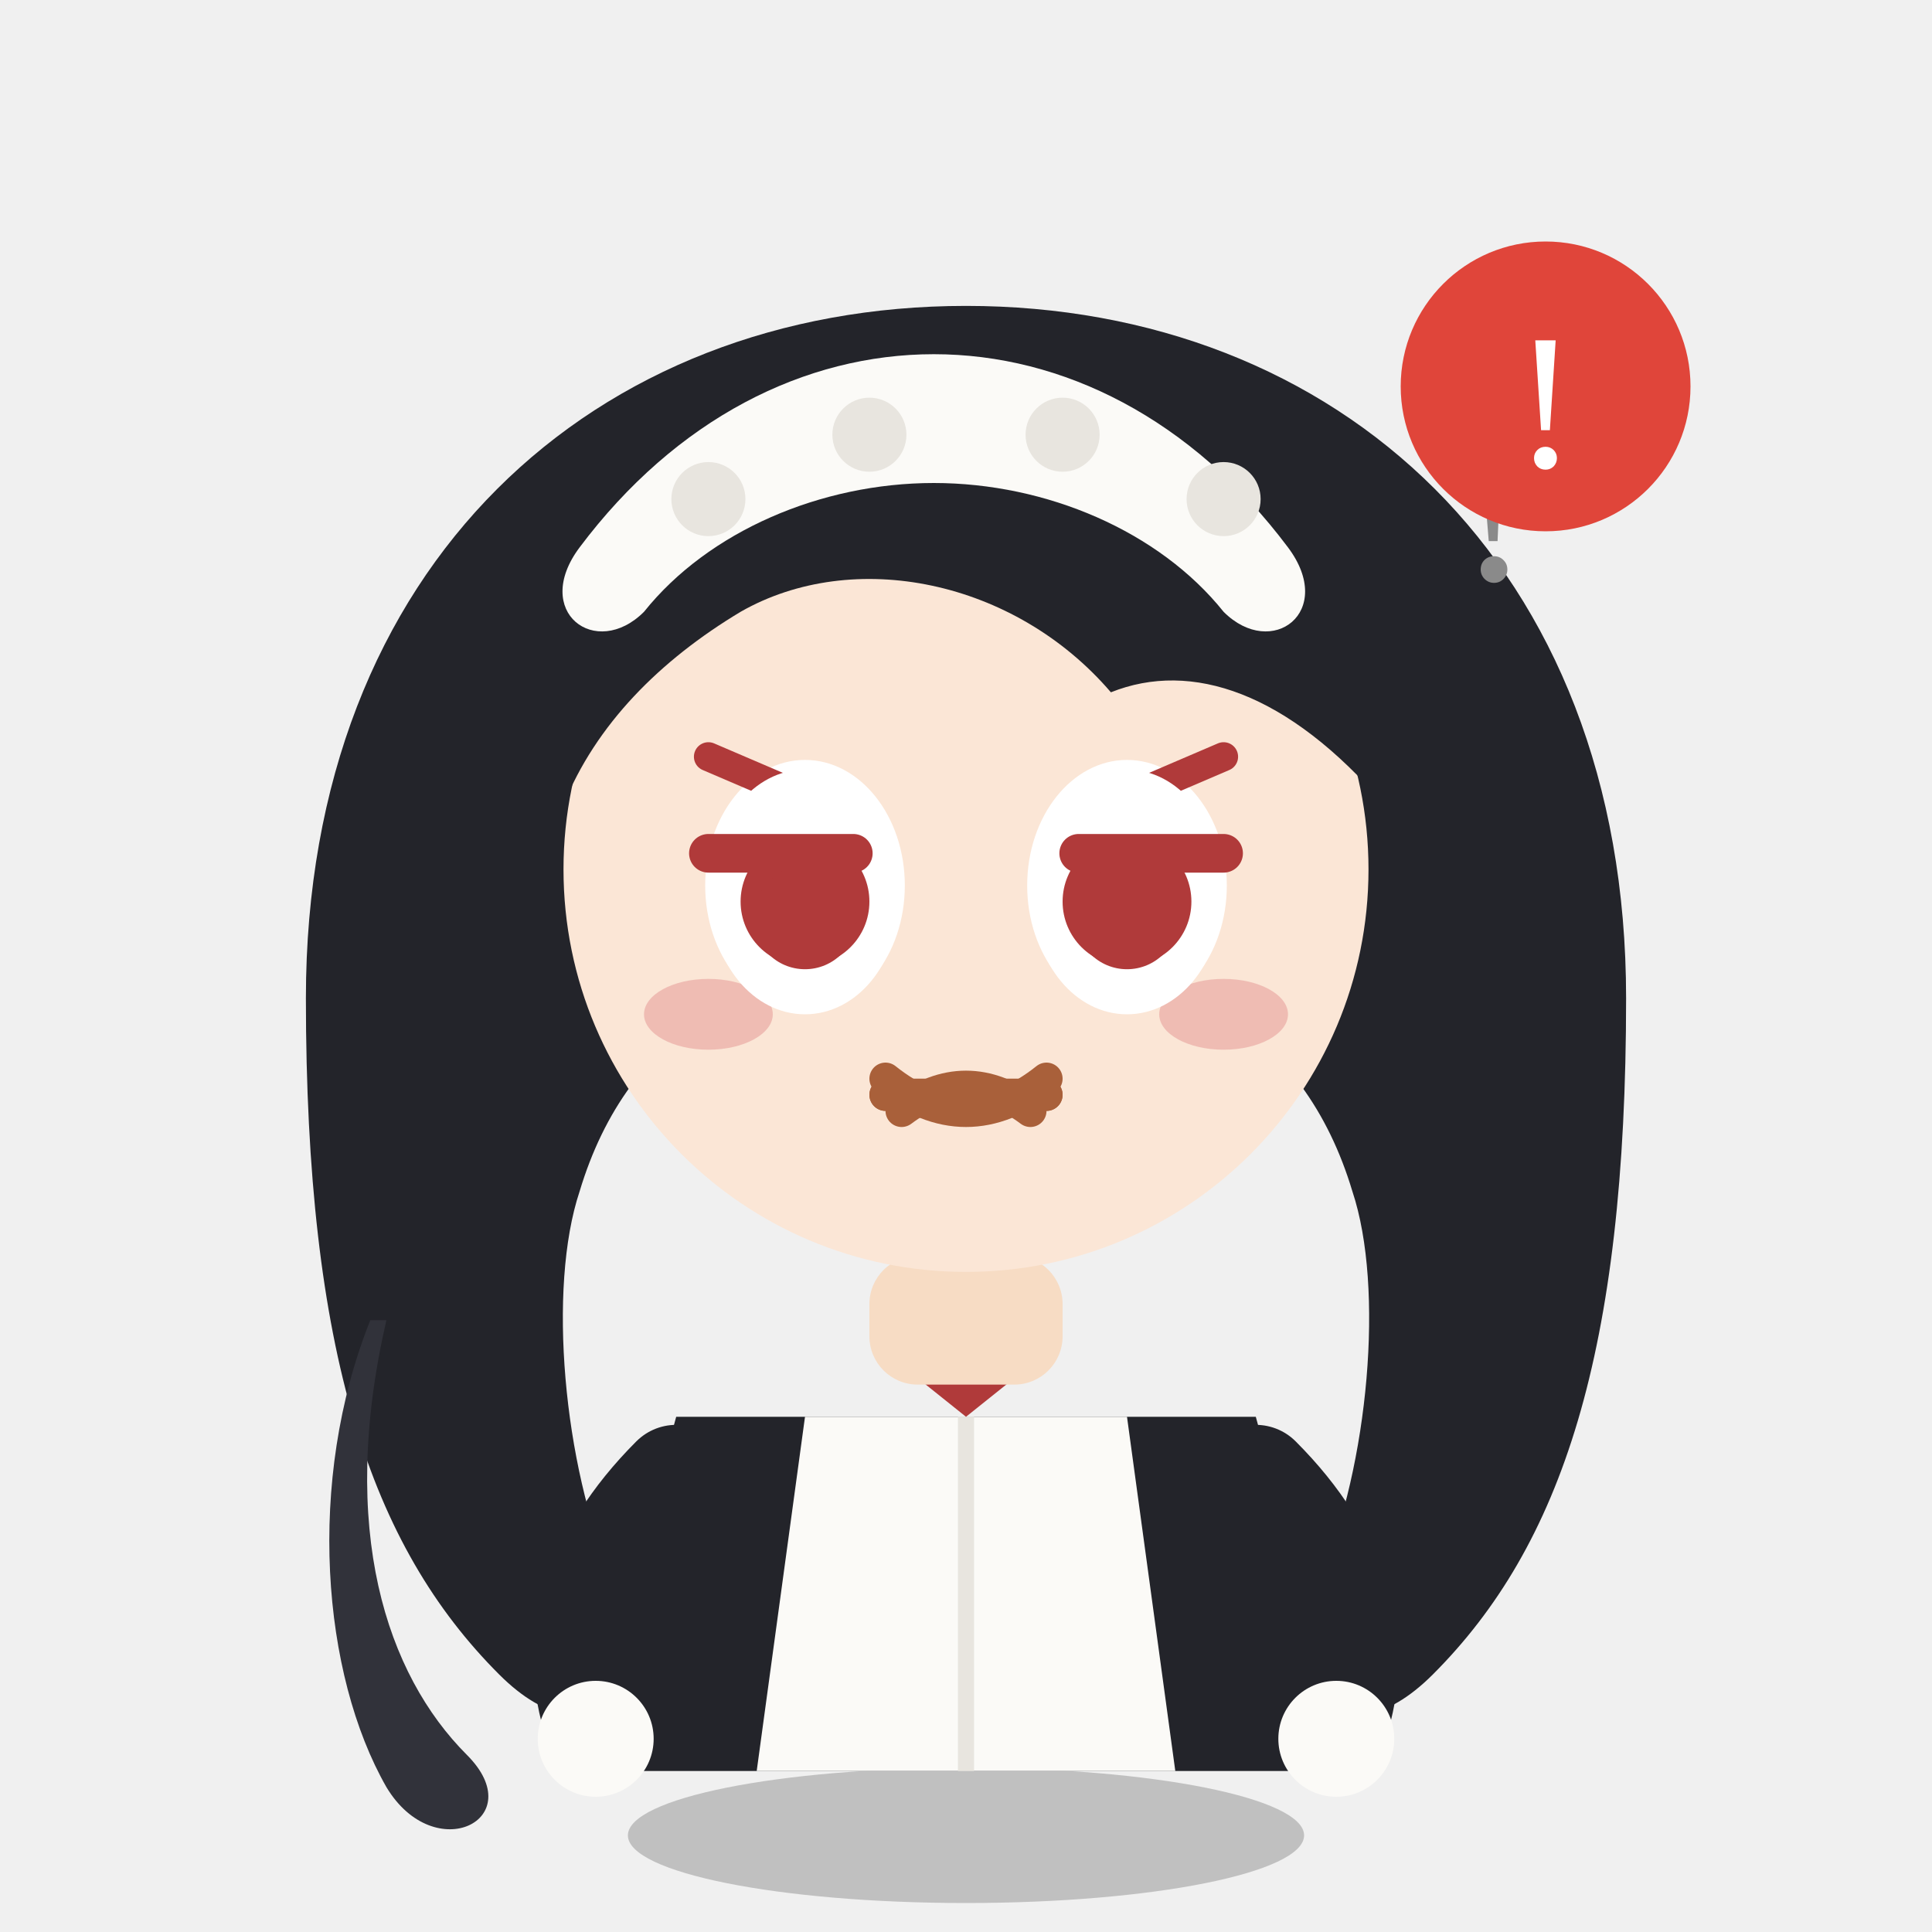
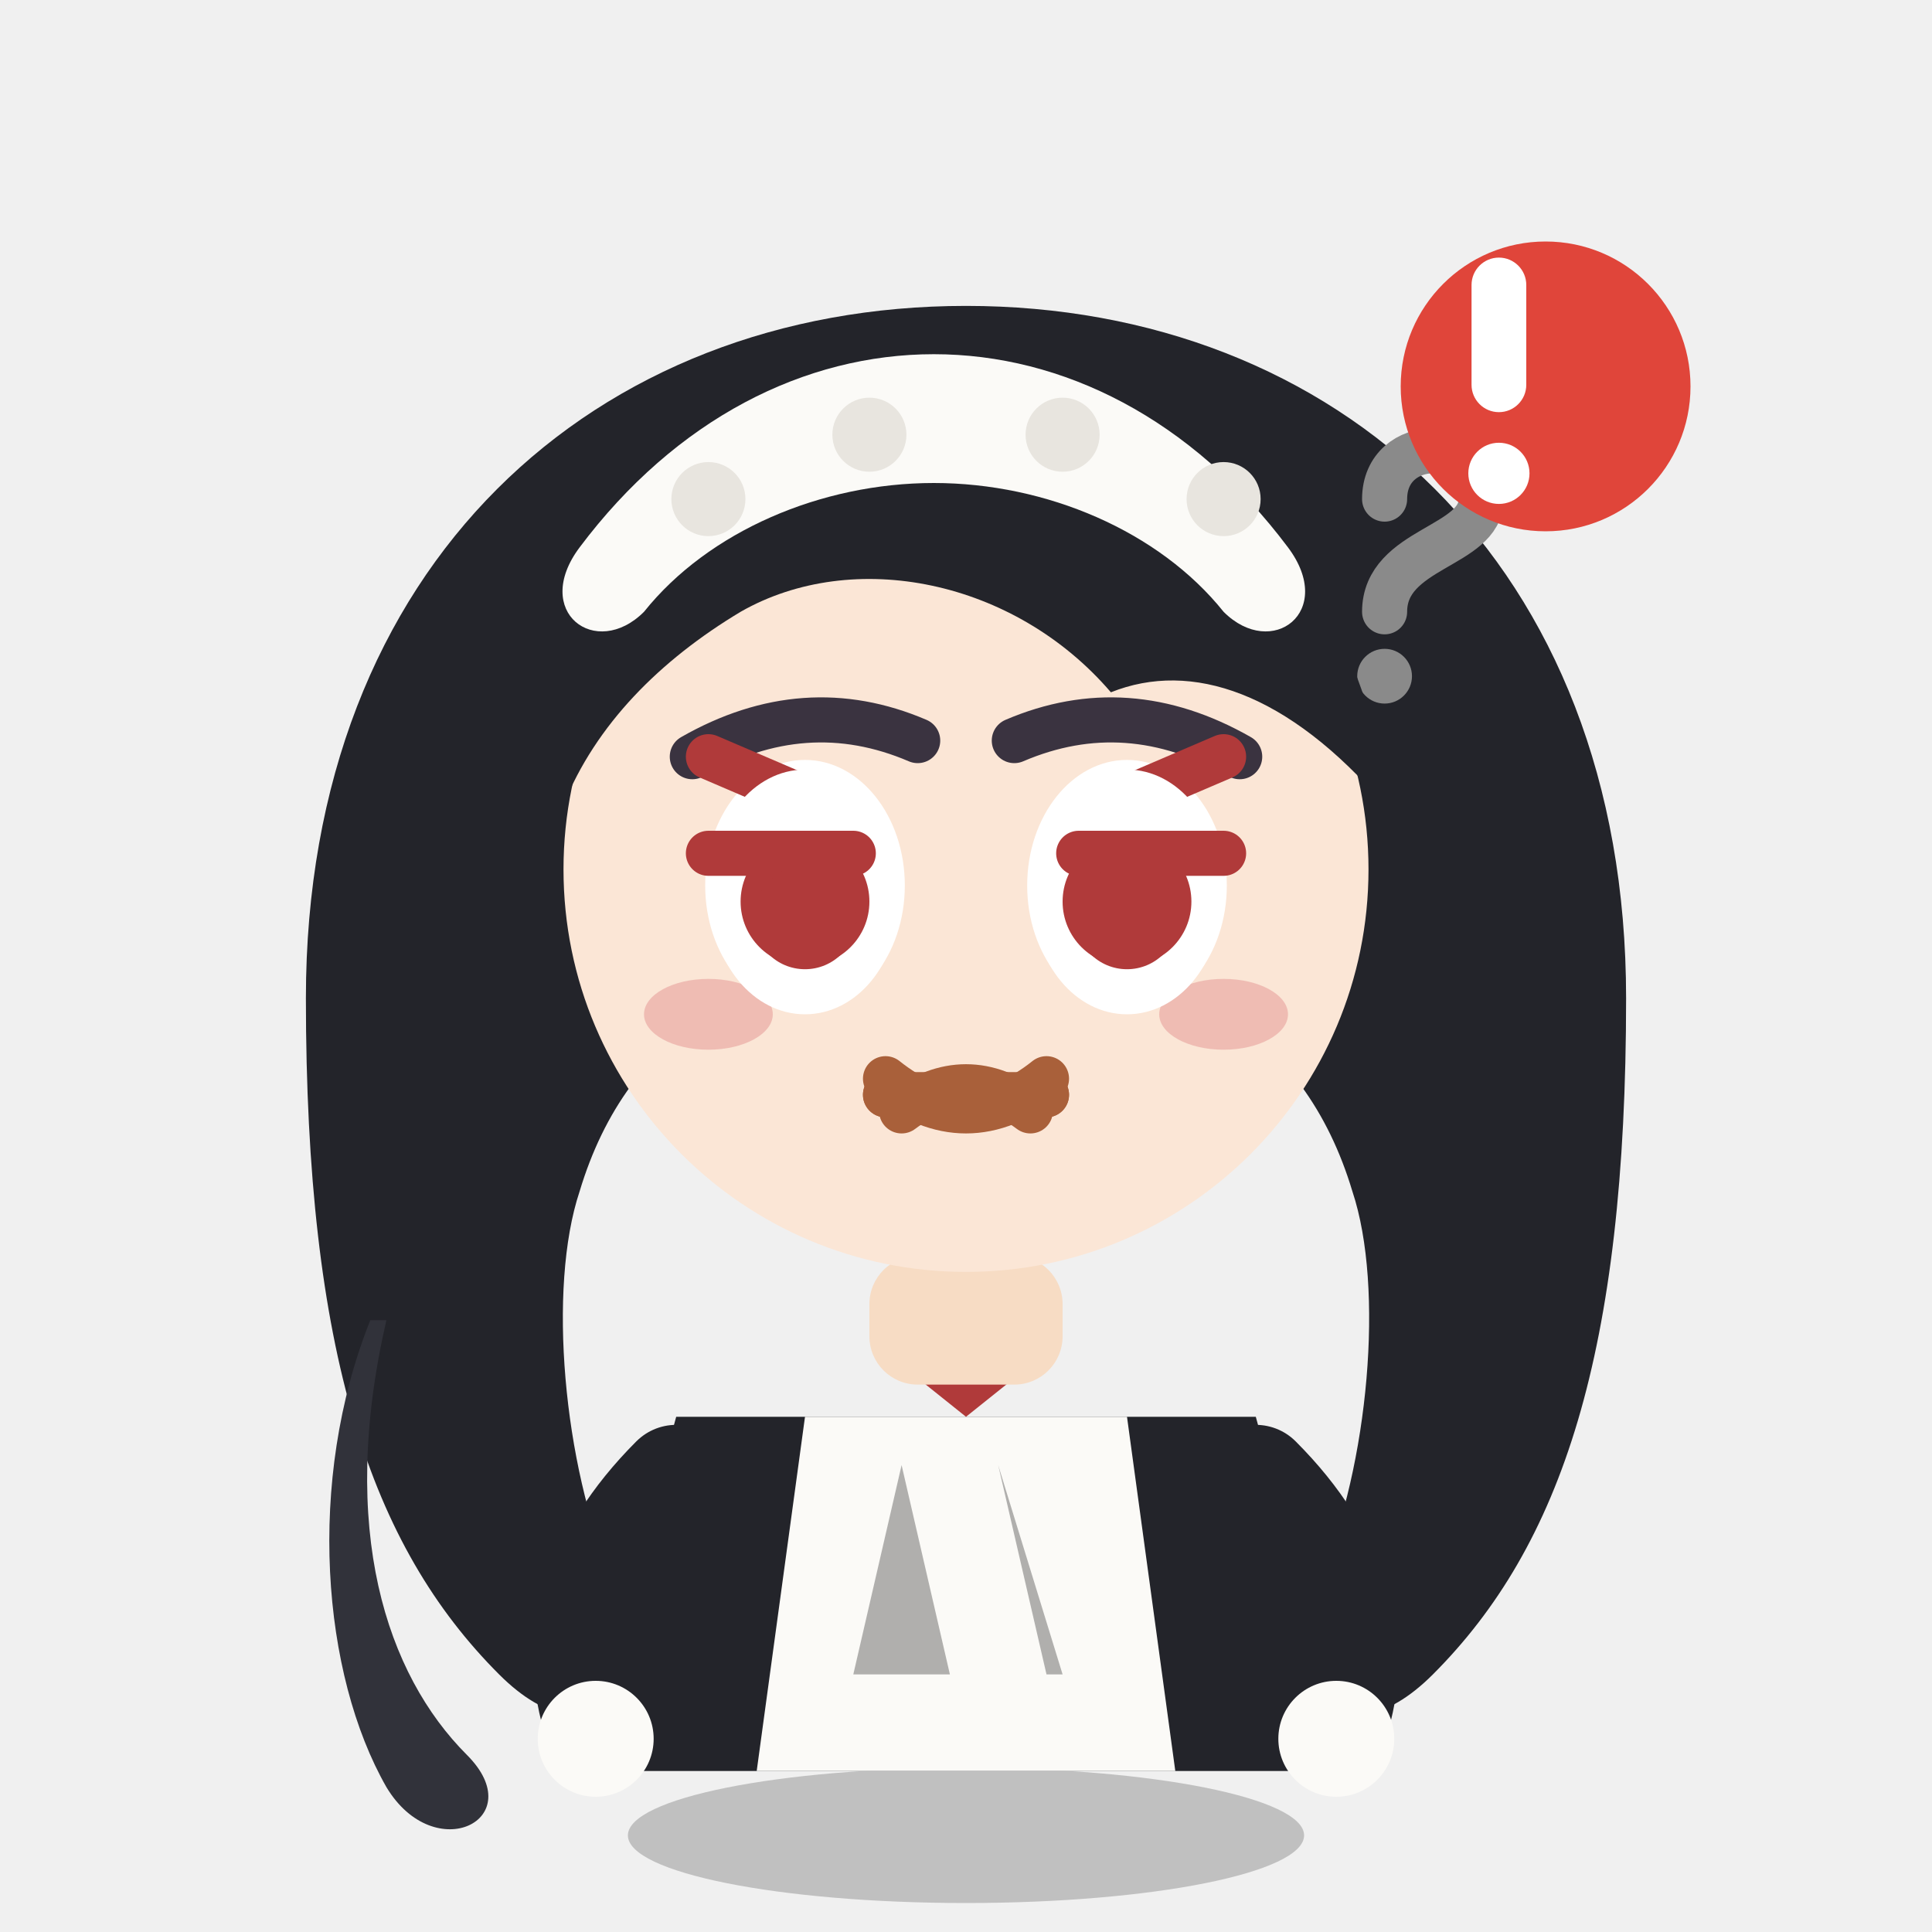
<svg xmlns="http://www.w3.org/2000/svg" viewBox="0 0 120 120" role="img" aria-label="黑发黑白女仆（自绘 Q 版）">
  <g class="av-shadow">
    <ellipse cx="60" cy="114" rx="21" ry="4.2" opacity=".2" />
  </g>
  <g class="av-hair-back">
    <path d="M19 62c0-27 18-43 41-43s41 16 41 43c0 22-4 34-12 42-6 6-10 0-7-6 3-7 4-18 2-24-3-10-11-15-24-15s-21 5-24 15c-2 6-1 17 2 24 3 6-1 12-7 6-8-8-12-20-12-42Z" fill="#23242a" />
    <path d="M24 82c-3 13 0 22 5 27 4 4-2 7-5 2-4-7-5-19-1-29Z" fill="#31323a" />
  </g>
  <g class="av-body">
    <path d="M42 88h36l6 22H36Z" fill="#23242a" />
    <path d="M50 88h20l3 22H47Z" fill="#fbfaf7" />
-     <path d="M60 88v22" stroke="#e8e5df" stroke-width="1" />
    <path d="M55 84l5 4 5-4-5-2Z" fill="#b03a3a" />
    <rect x="54" y="78" width="12" height="8" rx="3" fill="#f7dcc4" />
+     <g class="av-pleat" opacity=".3">
+       <path d="M53 104l3-13 3 13Z" fill="#000" />
+       <path d="M65 104l-3-13 4 13Z" fill="#000" />
+     </g>
  </g>
  <g class="av-arms">
    <path d="M42 92c-5 5-6 10-5 14" stroke="#23242a" stroke-width="7" fill="none" stroke-linecap="round" />
    <path d="M78 92c5 5 6 10 5 14" stroke="#23242a" stroke-width="7" fill="none" stroke-linecap="round" />
    <circle cx="37" cy="108" r="3.6" fill="#fbfaf7" />
    <circle cx="83" cy="108" r="3.6" fill="#fbfaf7" />
  </g>
  <g class="av-head">
    <circle cx="60" cy="54" r="25" fill="#fbe6d6" />
    <ellipse cx="44" cy="63" rx="4" ry="2.2" fill="#e08a8a" opacity=".45" />
    <ellipse cx="76" cy="63" rx="4" ry="2.2" fill="#e08a8a" opacity=".45" />
+     <g class="av-lashes" fill="none" stroke="#3a3340" stroke-width="2.8" stroke-linecap="round">
+       <path d="M43 47q7-4 14-1" />
+       <path d="M63 46q7-3 14 1" />
+     </g>
    <g class="av-expr av-expr-happy">
      <ellipse cx="50" cy="55" rx="6.2" ry="7.8" fill="#fff" />
      <ellipse cx="70" cy="55" rx="6.2" ry="7.8" fill="#fff" />
      <circle cx="50" cy="56" r="4.6" fill="#b03a3a" />
      <circle cx="70" cy="56" r="4.6" fill="#b03a3a" />
      <circle cx="48.4" cy="53.6" r="1.5" fill="#fff" />
      <circle cx="68.4" cy="53.6" r="1.5" fill="#fff" />
-       <path d="M55 67q5 4 10 0" stroke="#a9603a" stroke-width="2" fill="none" stroke-linecap="round" />
+       <path d="M55 67q5 4 10 0" stroke="#a9603a" stroke-width="2.8" fill="none" stroke-linecap="round" />
    </g>
    <g class="av-expr av-expr-worry">
      <ellipse cx="50" cy="56" rx="5.8" ry="7" fill="#fff" />
      <ellipse cx="70" cy="56" rx="5.8" ry="7" fill="#fff" />
      <circle cx="50" cy="57" r="4" fill="#b03a3a" />
      <circle cx="70" cy="57" r="4" fill="#b03a3a" />
-       <path d="M44 47l7 3M76 47l-7 3" stroke="#b03a3a" stroke-width="1.8" stroke-linecap="round" />
-       <path d="M56 69q4-3 8 0" stroke="#a9603a" stroke-width="2" fill="none" stroke-linecap="round" />
+       <path d="M44 47l7 3M76 47l-7 3" stroke="#b03a3a" stroke-width="2.8" stroke-linecap="round" />
+       <path d="M56 69q4-3 8 0" stroke="#a9603a" stroke-width="2.8" fill="none" stroke-linecap="round" />
    </g>
    <g class="av-expr av-expr-confused">
      <ellipse cx="50" cy="55" rx="5.8" ry="7.2" fill="#fff" />
      <ellipse cx="70" cy="55" rx="5.8" ry="7.2" fill="#fff" />
      <circle cx="50" cy="56" r="4" fill="#b03a3a" />
      <circle cx="70" cy="56" r="4" fill="#b03a3a" />
-       <path d="M55 68h10" stroke="#a9603a" stroke-width="2" stroke-linecap="round" />
-       <text x="90" y="36" font-size="14" fill="#8a8a8a">?</text>
+       <path d="M55 68h10" stroke="#a9603a" stroke-width="2.8" stroke-linecap="round" />
+       <g class="av-qmark" fill="none" stroke="#8a8a8a" stroke-width="2.8" stroke-linecap="round">
+         <path d="M86 31c0-4 6-4 6 0 0 3-6 3-6 7" />
+         <circle cx="86" cy="42" r="1.7" fill="#8a8a8a" stroke="none" />
+       </g>
    </g>
    <g class="av-expr av-expr-focused">
-       <path d="M44 53h9M67 53h9" stroke="#b03a3a" stroke-width="2.4" stroke-linecap="round" />
+       <path d="M44 53h9M67 53h9" stroke="#b03a3a" stroke-width="2.8" stroke-linecap="round" />
      <circle cx="50" cy="57" r="3.2" fill="#b03a3a" />
      <circle cx="70" cy="57" r="3.2" fill="#b03a3a" />
-       <path d="M55 68h10" stroke="#a9603a" stroke-width="2" stroke-linecap="round" />
+       <path d="M55 68h10" stroke="#a9603a" stroke-width="2.8" stroke-linecap="round" />
    </g>
  </g>
  <g class="av-hair-front">
    <path d="M34 50c1-15 13-24 26-24s25 9 26 24c-6-7-12-9-17-7-6-7-16-9-23-5-5 3-9 7-11 12Z" fill="#23242a" />
    <path d="M36 34c6-8 14-12 22-12s16 4 22 12c3 4-1 7-4 4-4-5-11-8-18-8s-14 3-18 8c-3 3-7 0-4-4Z" fill="#fbfaf7" />
    <g fill="#e8e5df">
      <circle cx="44" cy="31" r="2.3" />
      <circle cx="54" cy="27" r="2.3" />
      <circle cx="66" cy="27" r="2.3" />
      <circle cx="76" cy="31" r="2.3" />
    </g>
  </g>
  <g class="av-mark" aria-hidden="true">
    <circle cx="96" cy="24" r="9" fill="#e0453a" />
-     <text x="96" y="29" font-size="12" text-anchor="middle" fill="#fff">!</text>
+     <g class="av-bang">
+       <rect x="91.4" y="16" width="3.4" height="9.6" rx="1.7" fill="#fff" />
+       <circle cx="93.1" cy="29.4" r="1.9" fill="#fff" />
+     </g>
  </g>
</svg>
